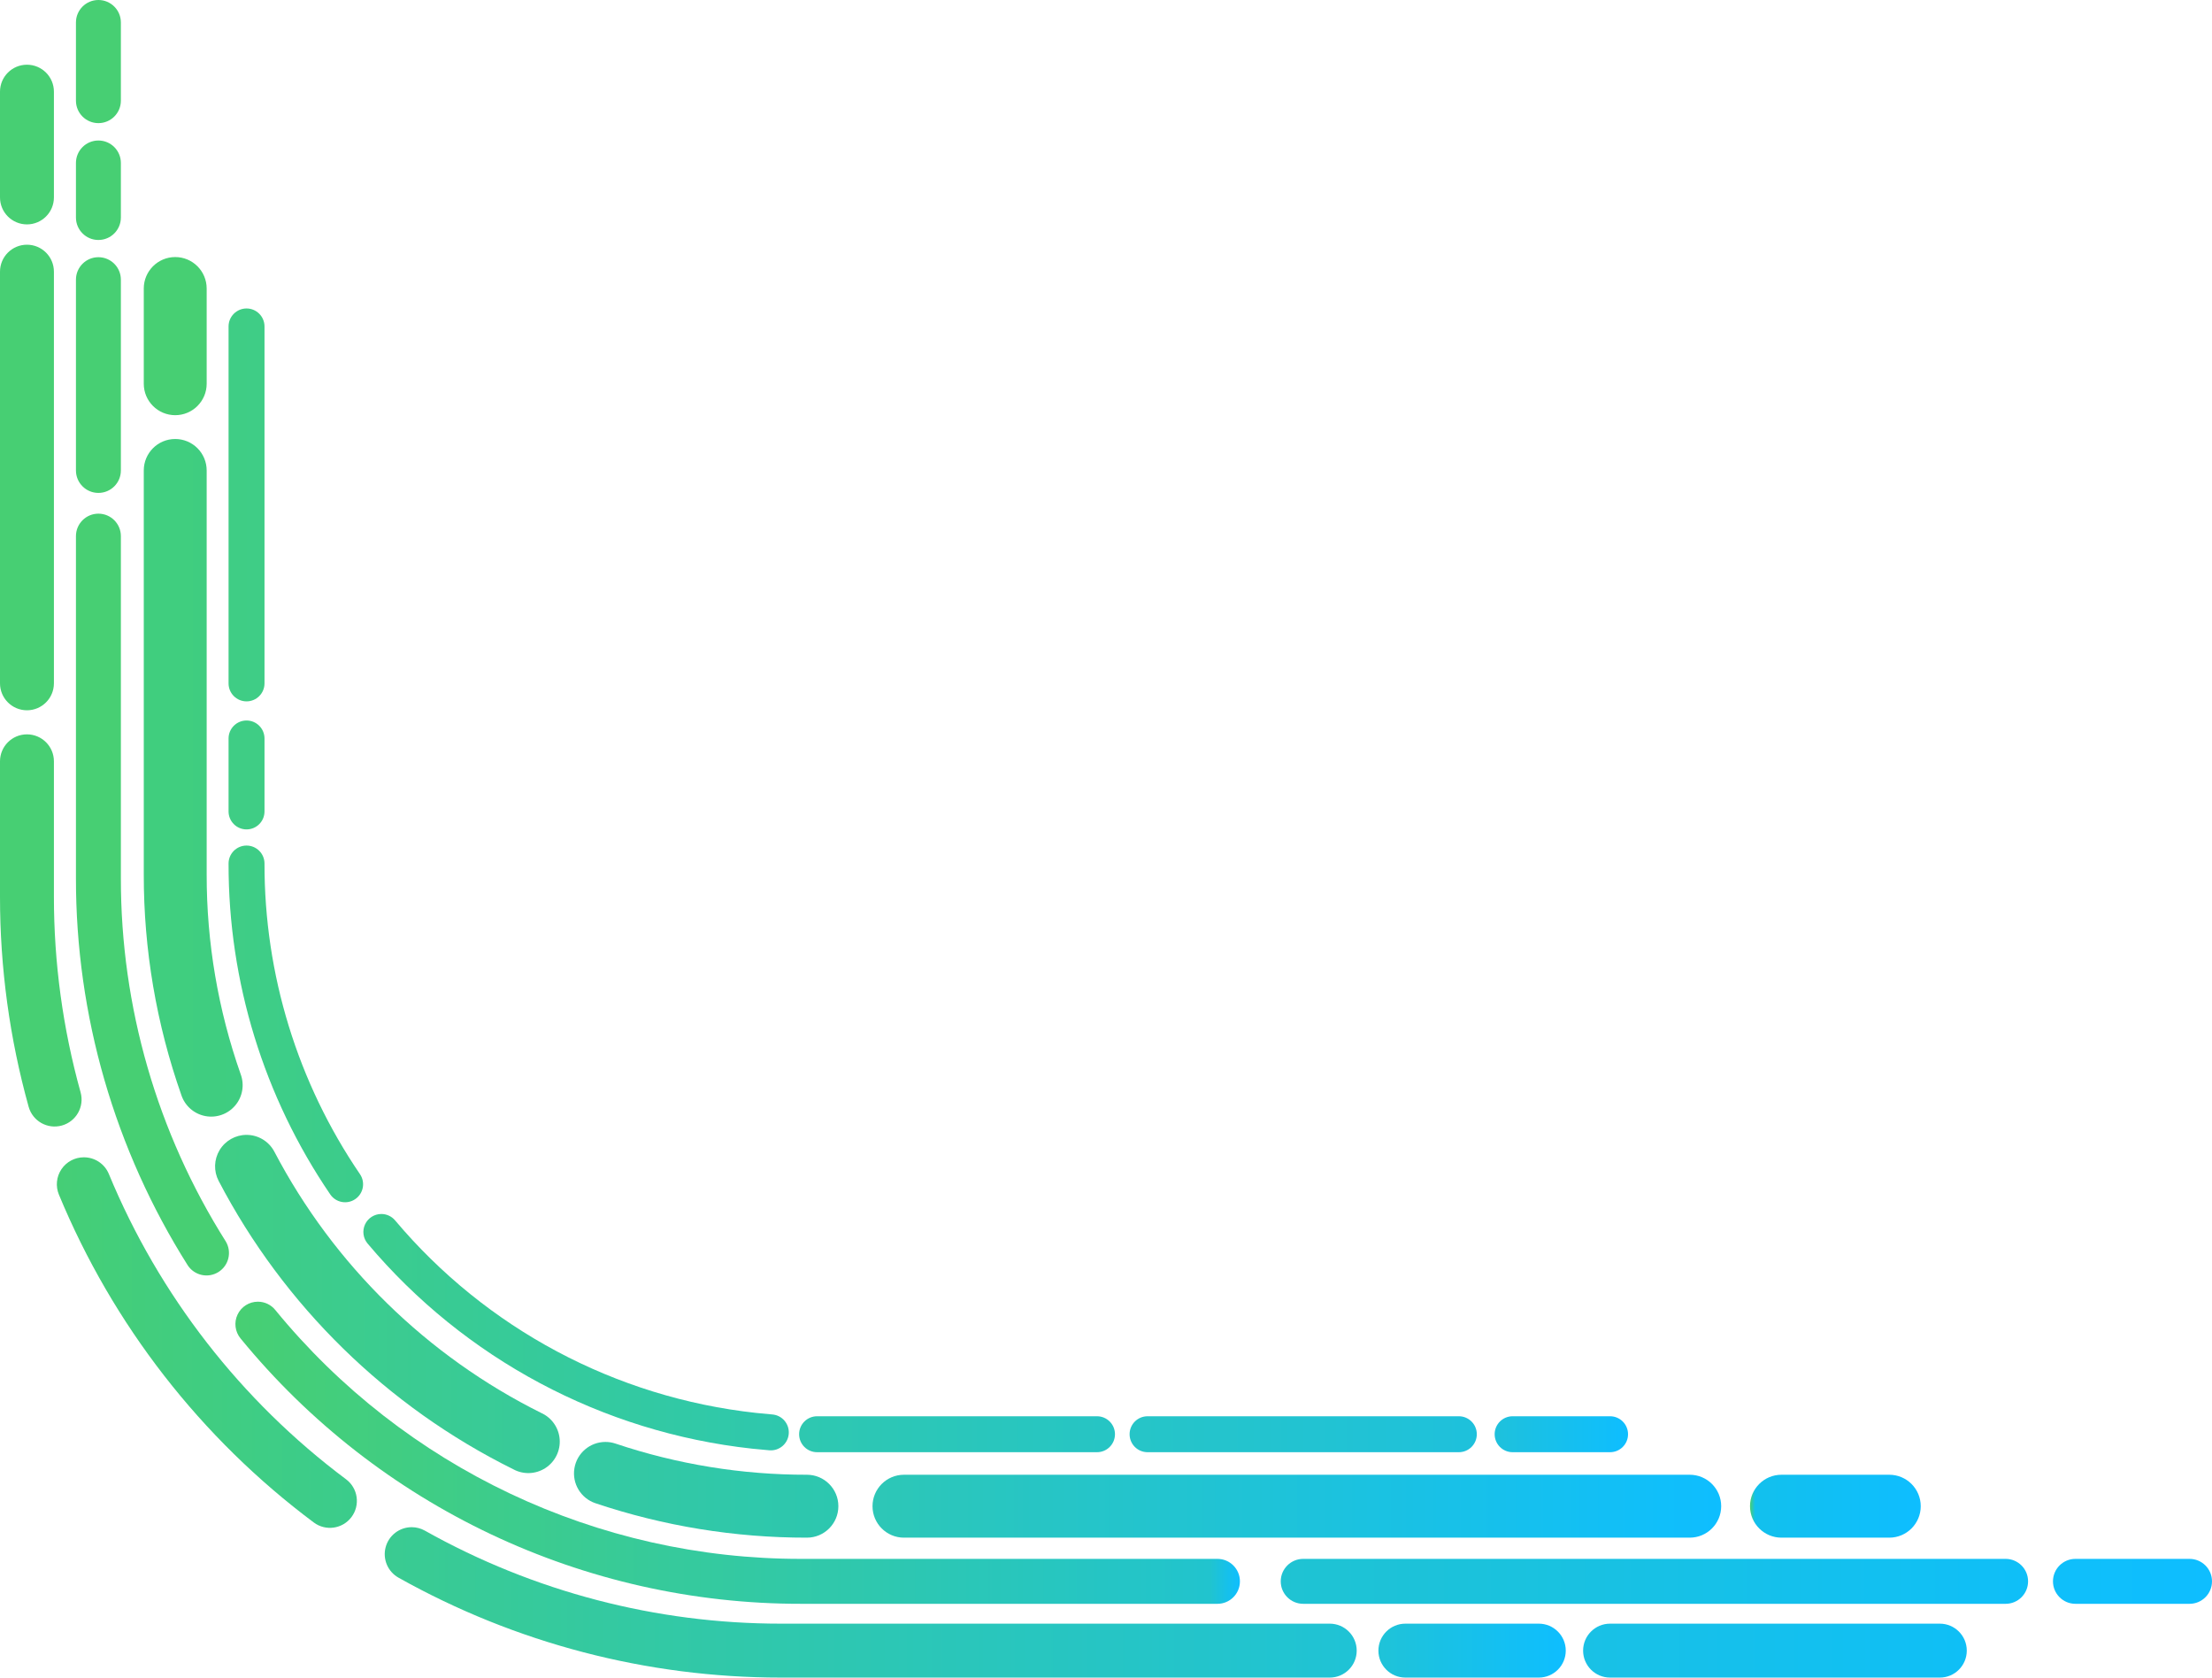
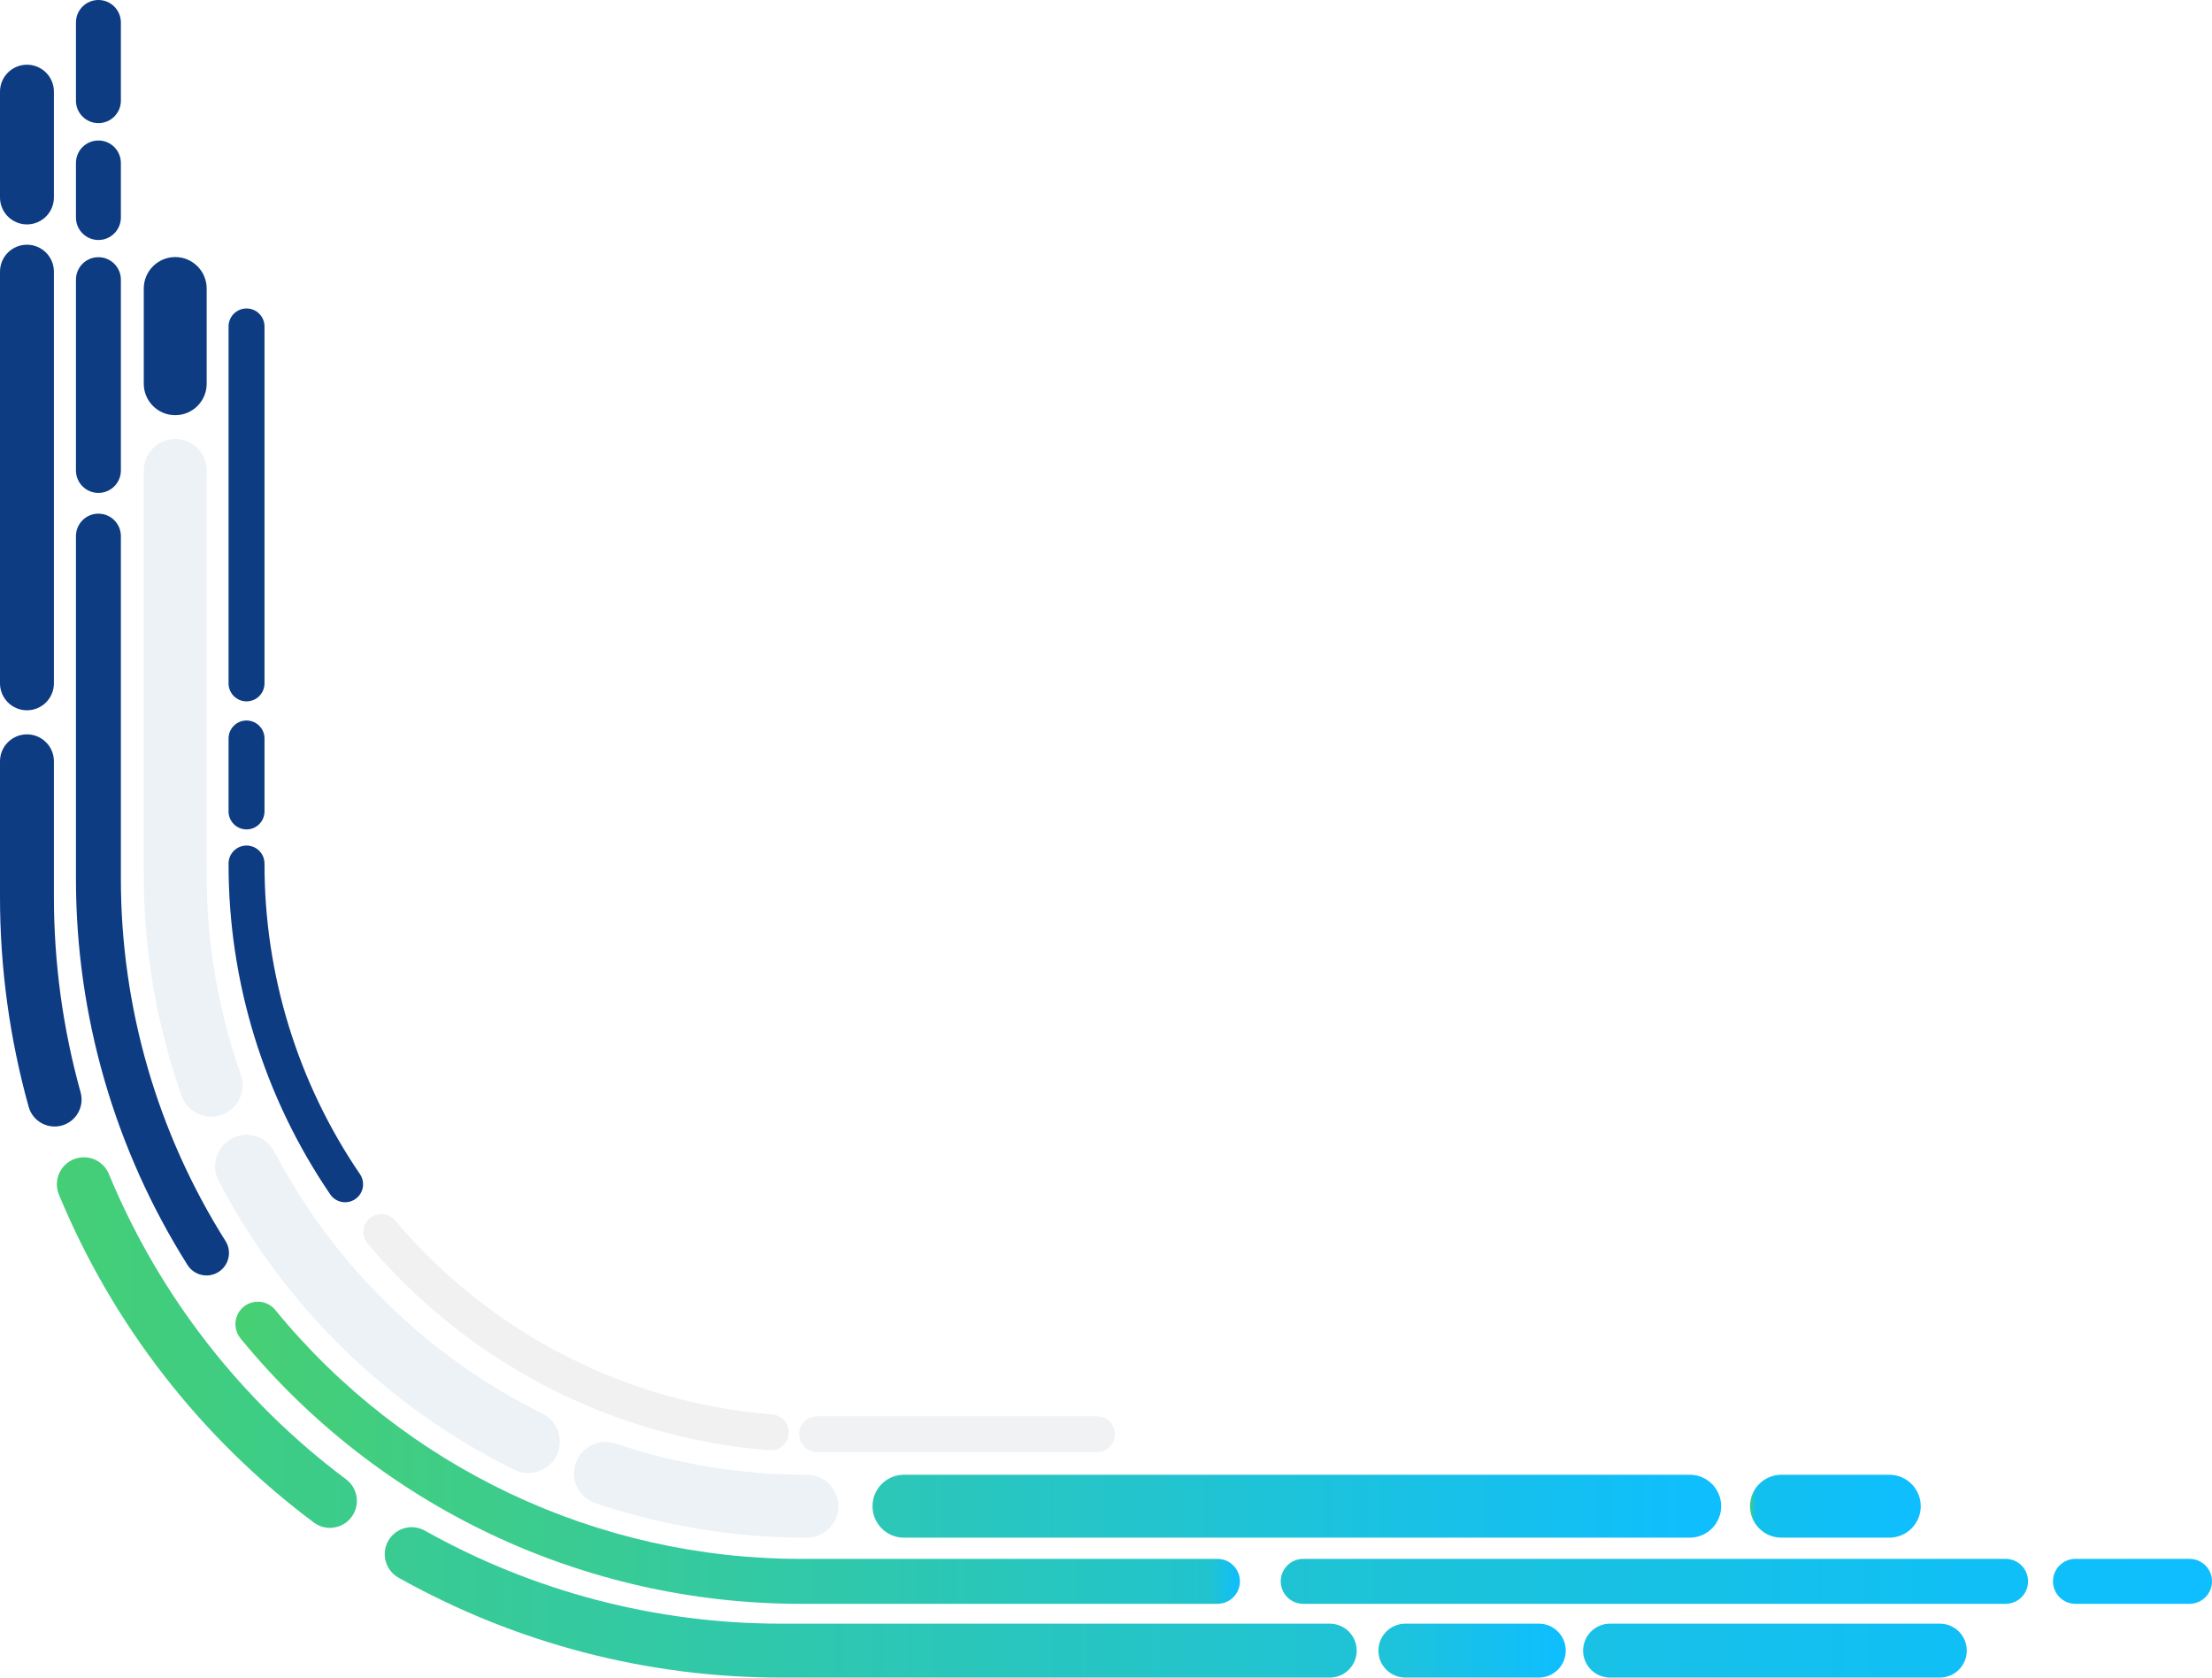
<svg xmlns="http://www.w3.org/2000/svg" viewBox="0 0 1230.84 933.24">
  <defs>
-     <style>.cls-1{fill:url(#linear-gradient);}.cls-2{fill:url(#linear-gradient-2);}.cls-3{fill:url(#linear-gradient-3);}.cls-4{fill:url(#linear-gradient-4);}.cls-5{fill:url(#linear-gradient-5);}.cls-6{fill:url(#linear-gradient-6);}.cls-7{fill:url(#linear-gradient-7);}.cls-8{fill:#47cf73;}.cls-9{fill:url(#linear-gradient-8);}.cls-10{fill:url(#linear-gradient-9);}.cls-11{fill:url(#linear-gradient-10);}.cls-12{fill:url(#linear-gradient-11);}.cls-13{fill:url(#linear-gradient-12);}.cls-14{fill:url(#linear-gradient-13);}.cls-15{fill:url(#linear-gradient-14);}.cls-16{fill:url(#linear-gradient-15);}.cls-17{fill:url(#linear-gradient-16);}.cls-18{fill:url(#linear-gradient-17);}.cls-19{fill:url(#linear-gradient-18);}.cls-20{fill:url(#linear-gradient-19);}</style>
+     <style>.cls-1{fill:url(#linear-gradient);}.cls-2{fill:url(#linear-gradient-2);}.cls-3{fill:url(#linear-gradient-3);}.cls-4{fill:url(#linear-gradient-4);}.cls-5{fill:url(#linear-gradient-5);}.cls-6{fill:url(#linear-gradient-6);}.cls-7{fill:url(#linear-gradient-7);}.cls-8{fill:#0d3c82;}.cls-9{fill:url(#linear-gradient-8);}.cls-10{fill:url(#linear-gradient-9);}.cls-11{fill:url(#linear-gradient-10);}.cls-12{fill:url(#linear-gradient-11);}.cls-13{fill:url(#linear-gradient-12);}.cls-14{fill:url(#linear-gradient-13);}.cls-15{fill:url(#linear-gradient-14);}.cls-16{fill:url(#linear-gradient-15);}.cls-17{fill:url(#linear-gradient-16);}.cls-18{fill:url(#linear-gradient-17);}.cls-19{fill:url(#linear-gradient-18);}.cls-20{fill:url(#linear-gradient-19);}</style>
    <linearGradient id="linear-gradient" x1="127.18" y1="652.35" x2="147.18" y2="652.35" gradientTransform="matrix(1, 0, 0, -1, 0, 933.24)" gradientUnits="userSpaceOnUse">
-       <stop offset="0" stop-color="#3fcd85" />
-       <stop offset="1" stop-color="#3fcd86" />
+       <stop offset="0" stop-color="#0d3c82" />
+       <stop offset="1" stop-color="#0d3c82" />
    </linearGradient>
    <linearGradient id="linear-gradient-2" x1="127.18" y1="502.13" x2="147.18" y2="502.13" gradientTransform="matrix(1, 0, 0, -1, 0, 933.24)" gradientUnits="userSpaceOnUse">
-       <stop offset="0" stop-color="#3fcd85" />
-       <stop offset="1" stop-color="#3fcd85" />
+       <stop offset="0" stop-color="#0d3c82" />
+       <stop offset="1" stop-color="#0d3c82" />
    </linearGradient>
    <linearGradient id="linear-gradient-3" x1="202.03" y1="363.64" x2="127.18" y2="363.64" gradientTransform="matrix(1, 0, 0, -1, 0, 933.24)" gradientUnits="userSpaceOnUse">
-       <stop offset="0" stop-color="#3bcc8c" />
-       <stop offset="1" stop-color="#3fcd85" />
+       <stop offset="0" stop-color="#0d3c82" />
+       <stop offset="1" stop-color="#0d3c82" />
    </linearGradient>
    <linearGradient id="linear-gradient-4" x1="438.92" y1="192.15" x2="202.2" y2="192.15" gradientTransform="matrix(1, 0, 0, -1, 0, 933.24)" gradientUnits="userSpaceOnUse">
-       <stop offset="0" stop-color="#2ec8ae" />
-       <stop offset="1" stop-color="#3bcc8d" />
+       <stop offset="0" stop-color="#f1f1f1" />
+       <stop offset="1" stop-color="#f1f1f1" />
    </linearGradient>
    <linearGradient id="linear-gradient-5" x1="620.41" y1="135.38" x2="444.66" y2="135.38" gradientTransform="matrix(1, 0, 0, -1, 0, 933.24)" gradientUnits="userSpaceOnUse">
-       <stop offset="0" stop-color="#26c5c5" />
-       <stop offset="1" stop-color="#2ec8b0" />
+       <stop offset="0" stop-color="#f1f2f3" />
+       <stop offset="1" stop-color="#f1f2f3" />
    </linearGradient>
    <linearGradient id="linear-gradient-6" x1="821.75" y1="135.38" x2="628.55" y2="135.38" gradientTransform="matrix(1, 0, 0, -1, 0, 933.24)" gradientUnits="userSpaceOnUse">
-       <stop offset="0" stop-color="#1ec1dc" />
-       <stop offset="1" stop-color="#26c5c7" />
+       <stop offset="0" stop-color="#ffffff" />
+       <stop offset="1" stop-color="#ffffff" />
    </linearGradient>
    <linearGradient id="linear-gradient-7" x1="905.9" y1="135.38" x2="831.68" y2="135.38" gradientTransform="matrix(1, 0, 0, -1, 0, 933.24)" gradientUnits="userSpaceOnUse">
-       <stop offset="0" stop-color="#0ebeff" />
-       <stop offset="1" stop-color="#1ec1dc" />
+       <stop offset="0" stop-color="#ffffff" />
+       <stop offset="1" stop-color="#ffffff" />
    </linearGradient>
    <linearGradient id="linear-gradient-8" x1="79.98" y1="500.71" x2="134.91" y2="500.71" gradientTransform="matrix(1, 0, 0, -1, 0, 933.24)" gradientUnits="userSpaceOnUse">
-       <stop offset="0" stop-color="#40ce7e" />
-       <stop offset="1" stop-color="#3fcd81" />
+       <stop offset="0" stop-color="#edf2f7" />
+       <stop offset="1" stop-color="#edf2f7" />
    </linearGradient>
    <linearGradient id="linear-gradient-9" x1="310.85" y1="207.99" x2="119.67" y2="207.99" gradientTransform="matrix(1, 0, 0, -1, 0, 933.24)" gradientUnits="userSpaceOnUse">
-       <stop offset="0" stop-color="#37ca9b" />
-       <stop offset="1" stop-color="#3fcd85" />
+       <stop offset="0" stop-color="#edf2f7" />
+       <stop offset="1" stop-color="#edf2f7" />
    </linearGradient>
    <linearGradient id="linear-gradient-10" x1="466.48" y1="104.47" x2="319.4" y2="104.47" gradientTransform="matrix(1, 0, 0, -1, 0, 933.24)" gradientUnits="userSpaceOnUse">
-       <stop offset="0" stop-color="#2cc7b0" />
-       <stop offset="1" stop-color="#35c9a0" />
+       <stop offset="0" stop-color="#edf2f7" />
+       <stop offset="1" stop-color="#edf2f7" />
    </linearGradient>
    <linearGradient id="linear-gradient-11" x1="957.73" y1="95.34" x2="485.47" y2="95.34" gradientTransform="matrix(1, 0, 0, -1, 0, 933.24)" gradientUnits="userSpaceOnUse">
      <stop offset="0" stop-color="#0ebeff" />
      <stop offset="1" stop-color="#2dc7b6" />
    </linearGradient>
    <linearGradient id="linear-gradient-12" x1="1068.77" y1="95.34" x2="973.8" y2="95.34" gradientTransform="matrix(1, 0, 0, -1, 0, 933.24)" gradientUnits="userSpaceOnUse">
      <stop offset="0" stop-color="#0ebeff" />
      <stop offset="0.97" stop-color="#12c0ed" />
      <stop offset="1" stop-color="#47cf73" />
    </linearGradient>
    <linearGradient id="linear-gradient-13" x1="689.94" y1="125.07" x2="130.99" y2="125.07" gradientTransform="matrix(1, 0, 0, -1, 0, 933.24)" gradientUnits="userSpaceOnUse">
      <stop offset="0" stop-color="#0ebeff" />
      <stop offset="0.03" stop-color="#21c4ce" />
      <stop offset="1" stop-color="#47cf73" />
    </linearGradient>
    <linearGradient id="linear-gradient-14" x1="1128.48" y1="53.54" x2="712.65" y2="53.54" gradientTransform="matrix(1, 0, 0, -1, 0, 933.24)" gradientUnits="userSpaceOnUse">
      <stop offset="0" stop-color="#0fbff8" />
      <stop offset="1" stop-color="#1fc3d2" />
    </linearGradient>
    <linearGradient id="linear-gradient-15" x1="1230.84" y1="53.54" x2="1142.35" y2="53.54" gradientTransform="matrix(1, 0, 0, -1, 0, 933.24)" gradientUnits="userSpaceOnUse">
      <stop offset="0" stop-color="#0ebeff" />
      <stop offset="1" stop-color="#0fbffa" />
    </linearGradient>
    <linearGradient id="linear-gradient-16" x1="198.56" y1="186.37" x2="31.63" y2="186.37" gradientTransform="matrix(1, 0, 0, -1, 0, 933.24)" gradientUnits="userSpaceOnUse">
      <stop offset="0" stop-color="#3bcc8c" />
      <stop offset="1" stop-color="#45ce76" />
    </linearGradient>
    <linearGradient id="linear-gradient-17" x1="754.92" y1="41.83" x2="214.07" y2="41.83" gradientTransform="matrix(1, 0, 0, -1, 0, 933.24)" gradientUnits="userSpaceOnUse">
      <stop offset="0" stop-color="#1fc3d6" />
      <stop offset="1" stop-color="#3acb91" />
    </linearGradient>
    <linearGradient id="linear-gradient-18" x1="871.29" y1="15" x2="767.04" y2="15" gradientTransform="matrix(1, 0, 0, -1, 0, 933.24)" gradientUnits="userSpaceOnUse">
      <stop offset="0" stop-color="#0ebeff" />
      <stop offset="1" stop-color="#1fc3d8" />
    </linearGradient>
    <linearGradient id="linear-gradient-19" x1="1094.39" y1="15" x2="880.9" y2="15" gradientTransform="matrix(1, 0, 0, -1, 0, 933.24)" gradientUnits="userSpaceOnUse">
      <stop offset="0" stop-color="#0fbff6" />
      <stop offset="1" stop-color="#19c1e5" />
    </linearGradient>
  </defs>
  <g id="Layer_2" data-name="Layer 2">
    <g id="Layer_1-2" data-name="Layer 1">
      <g id="bg-1">
        <path class="cls-1" d="M137.18,171.6a10,10,0,0,0-10,10V380.17a10,10,0,0,0,20,0V181.6A10,10,0,0,0,137.18,171.6Z" />
        <path class="cls-2" d="M137.18,400.81a10,10,0,0,0-10,10V451.4a10,10,0,0,0,20,0V410.81A10,10,0,0,0,137.18,400.81Z" />
        <path class="cls-3" d="M137.18,470.38a10,10,0,0,0-10,10,325.81,325.81,0,0,0,56.58,184.06,10,10,0,1,0,16.54-11.26,305.81,305.81,0,0,1-53.12-172.8A10,10,0,0,0,137.18,470.38Z" />
        <path class="cls-4" d="M212.19,675.34a10,10,0,0,0-7.63,16.46A325.92,325.92,0,0,0,418.49,805.89c3.19.35,6.43.65,9.63.91a10,10,0,0,0,1.6-19.94c-3-.24-6.05-.53-9-.86A306,306,0,0,1,219.83,678.88,10,10,0,0,0,212.19,675.34Z" />
        <path class="cls-5" d="M610.41,787.86H454.66a10,10,0,1,0,0,20H610.41a10,10,0,0,0,0-20Z" />
        <path class="cls-6" d="M811.75,787.86H638.55a10,10,0,0,0,0,20h173.2a10,10,0,0,0,0-20Z" />
        <path class="cls-7" d="M895.9,787.86H841.68a10,10,0,0,0,0,20H895.9a10,10,0,0,0,0-20Z" />
        <path class="cls-8" d="M97.48,143A17.51,17.51,0,0,0,80,160.47v53a17.5,17.5,0,0,0,35,0v-53A17.5,17.5,0,0,0,97.48,143Z" />
        <path class="cls-9" d="M97.48,244.21A17.5,17.5,0,0,0,80,261.71V486.4A368.1,368.1,0,0,0,100.9,609.16a17.5,17.5,0,1,0,33-11.64A333.4,333.4,0,0,1,115,486.4V261.71A17.49,17.49,0,0,0,97.48,244.21Z" />
        <path class="cls-10" d="M137.16,631.33a17.51,17.51,0,0,0-15.5,25.6A370.5,370.5,0,0,0,285.59,817.34,17.5,17.5,0,1,0,301.11,786,337.37,337.37,0,0,1,152.69,640.73,17.5,17.5,0,0,0,137.16,631.33Z" />
        <path class="cls-11" d="M336.9,802.15a17.5,17.5,0,0,0-5.58,34.09A368.58,368.58,0,0,0,449,855.4a17.5,17.5,0,1,0,0-35,333.55,333.55,0,0,1-106.5-17.33A17.26,17.26,0,0,0,336.9,802.15Z" />
        <path class="cls-12" d="M940.23,820.4H503a17.5,17.5,0,1,0,0,35H940.23a17.5,17.5,0,0,0,0-35Z" />
        <path class="cls-13" d="M1051.27,820.4h-60a17.5,17.5,0,0,0,0,35h60a17.5,17.5,0,0,0,0-35Z" />
        <path class="cls-8" d="M54.76,0a12.5,12.5,0,0,0-12.5,12.5V56a12.5,12.5,0,0,0,25,0V12.5A12.5,12.5,0,0,0,54.76,0Z" />
        <path class="cls-8" d="M54.76,78.16a12.49,12.49,0,0,0-12.5,12.5V121a12.5,12.5,0,0,0,25,0V90.66A12.5,12.5,0,0,0,54.76,78.16Z" />
        <path class="cls-8" d="M54.76,143.08a12.5,12.5,0,0,0-12.5,12.5V261.71a12.5,12.5,0,0,0,25,0V155.58A12.5,12.5,0,0,0,54.76,143.08Z" />
        <path class="cls-8" d="M54.76,285.75a12.5,12.5,0,0,0-12.5,12.5V488.52A402.48,402.48,0,0,0,104.53,704a12.5,12.5,0,0,0,21.12-13.36A377.57,377.57,0,0,1,67.26,488.52V298.25A12.5,12.5,0,0,0,54.76,285.75Z" />
        <path class="cls-14" d="M143.49,724.13a12.49,12.49,0,0,0-9.65,20.43A402.5,402.5,0,0,0,445.94,892.2h231.5a12.5,12.5,0,0,0,0-25H445.94A377.63,377.63,0,0,1,153.15,728.7,12.46,12.46,0,0,0,143.49,724.13Z" />
        <path class="cls-15" d="M1116,867.2H725.15a12.5,12.5,0,1,0,0,25H1116a12.5,12.5,0,0,0,0-25Z" />
        <path class="cls-16" d="M1218.34,867.2h-63.49a12.5,12.5,0,0,0,0,25h63.49a12.5,12.5,0,0,0,0-25Z" />
        <path class="cls-8" d="M15,36A15,15,0,0,0,0,51v58.83a15,15,0,0,0,30,0V51A15,15,0,0,0,15,36Z" />
        <path class="cls-8" d="M15,136.13a15,15,0,0,0-15,15v229a15,15,0,0,0,30,0v-229A15,15,0,0,0,15,136.13Z" />
        <path class="cls-8" d="M15,408.52a15,15,0,0,0-15,15v75.19a435.41,435.41,0,0,0,15.94,117,15,15,0,0,0,28.9-8.07A405.2,405.2,0,0,1,30,498.71V423.52A15,15,0,0,0,15,408.52Z" />
        <path class="cls-17" d="M46.63,643.81a15,15,0,0,0-13.86,20.73,435.66,435.66,0,0,0,141.81,182.4,15,15,0,0,0,18-24,405.75,405.75,0,0,1-132-169.83A15,15,0,0,0,46.63,643.81Z" />
        <path class="cls-18" d="M229.09,849.57a15,15,0,0,0-7.37,28.07,434.7,434.7,0,0,0,212.81,55.6H739.92a15,15,0,0,0,0-30H434.53a404.61,404.61,0,0,1-198.1-51.74A14.92,14.92,0,0,0,229.09,849.57Z" />
        <path class="cls-19" d="M856.29,903.24H782a15,15,0,0,0,0,30h74.25a15,15,0,0,0,0-30Z" />
        <path class="cls-20" d="M1079.39,903.24H895.9a15,15,0,1,0,0,30h183.49a15,15,0,0,0,0-30Z" />
      </g>
    </g>
  </g>
</svg>
